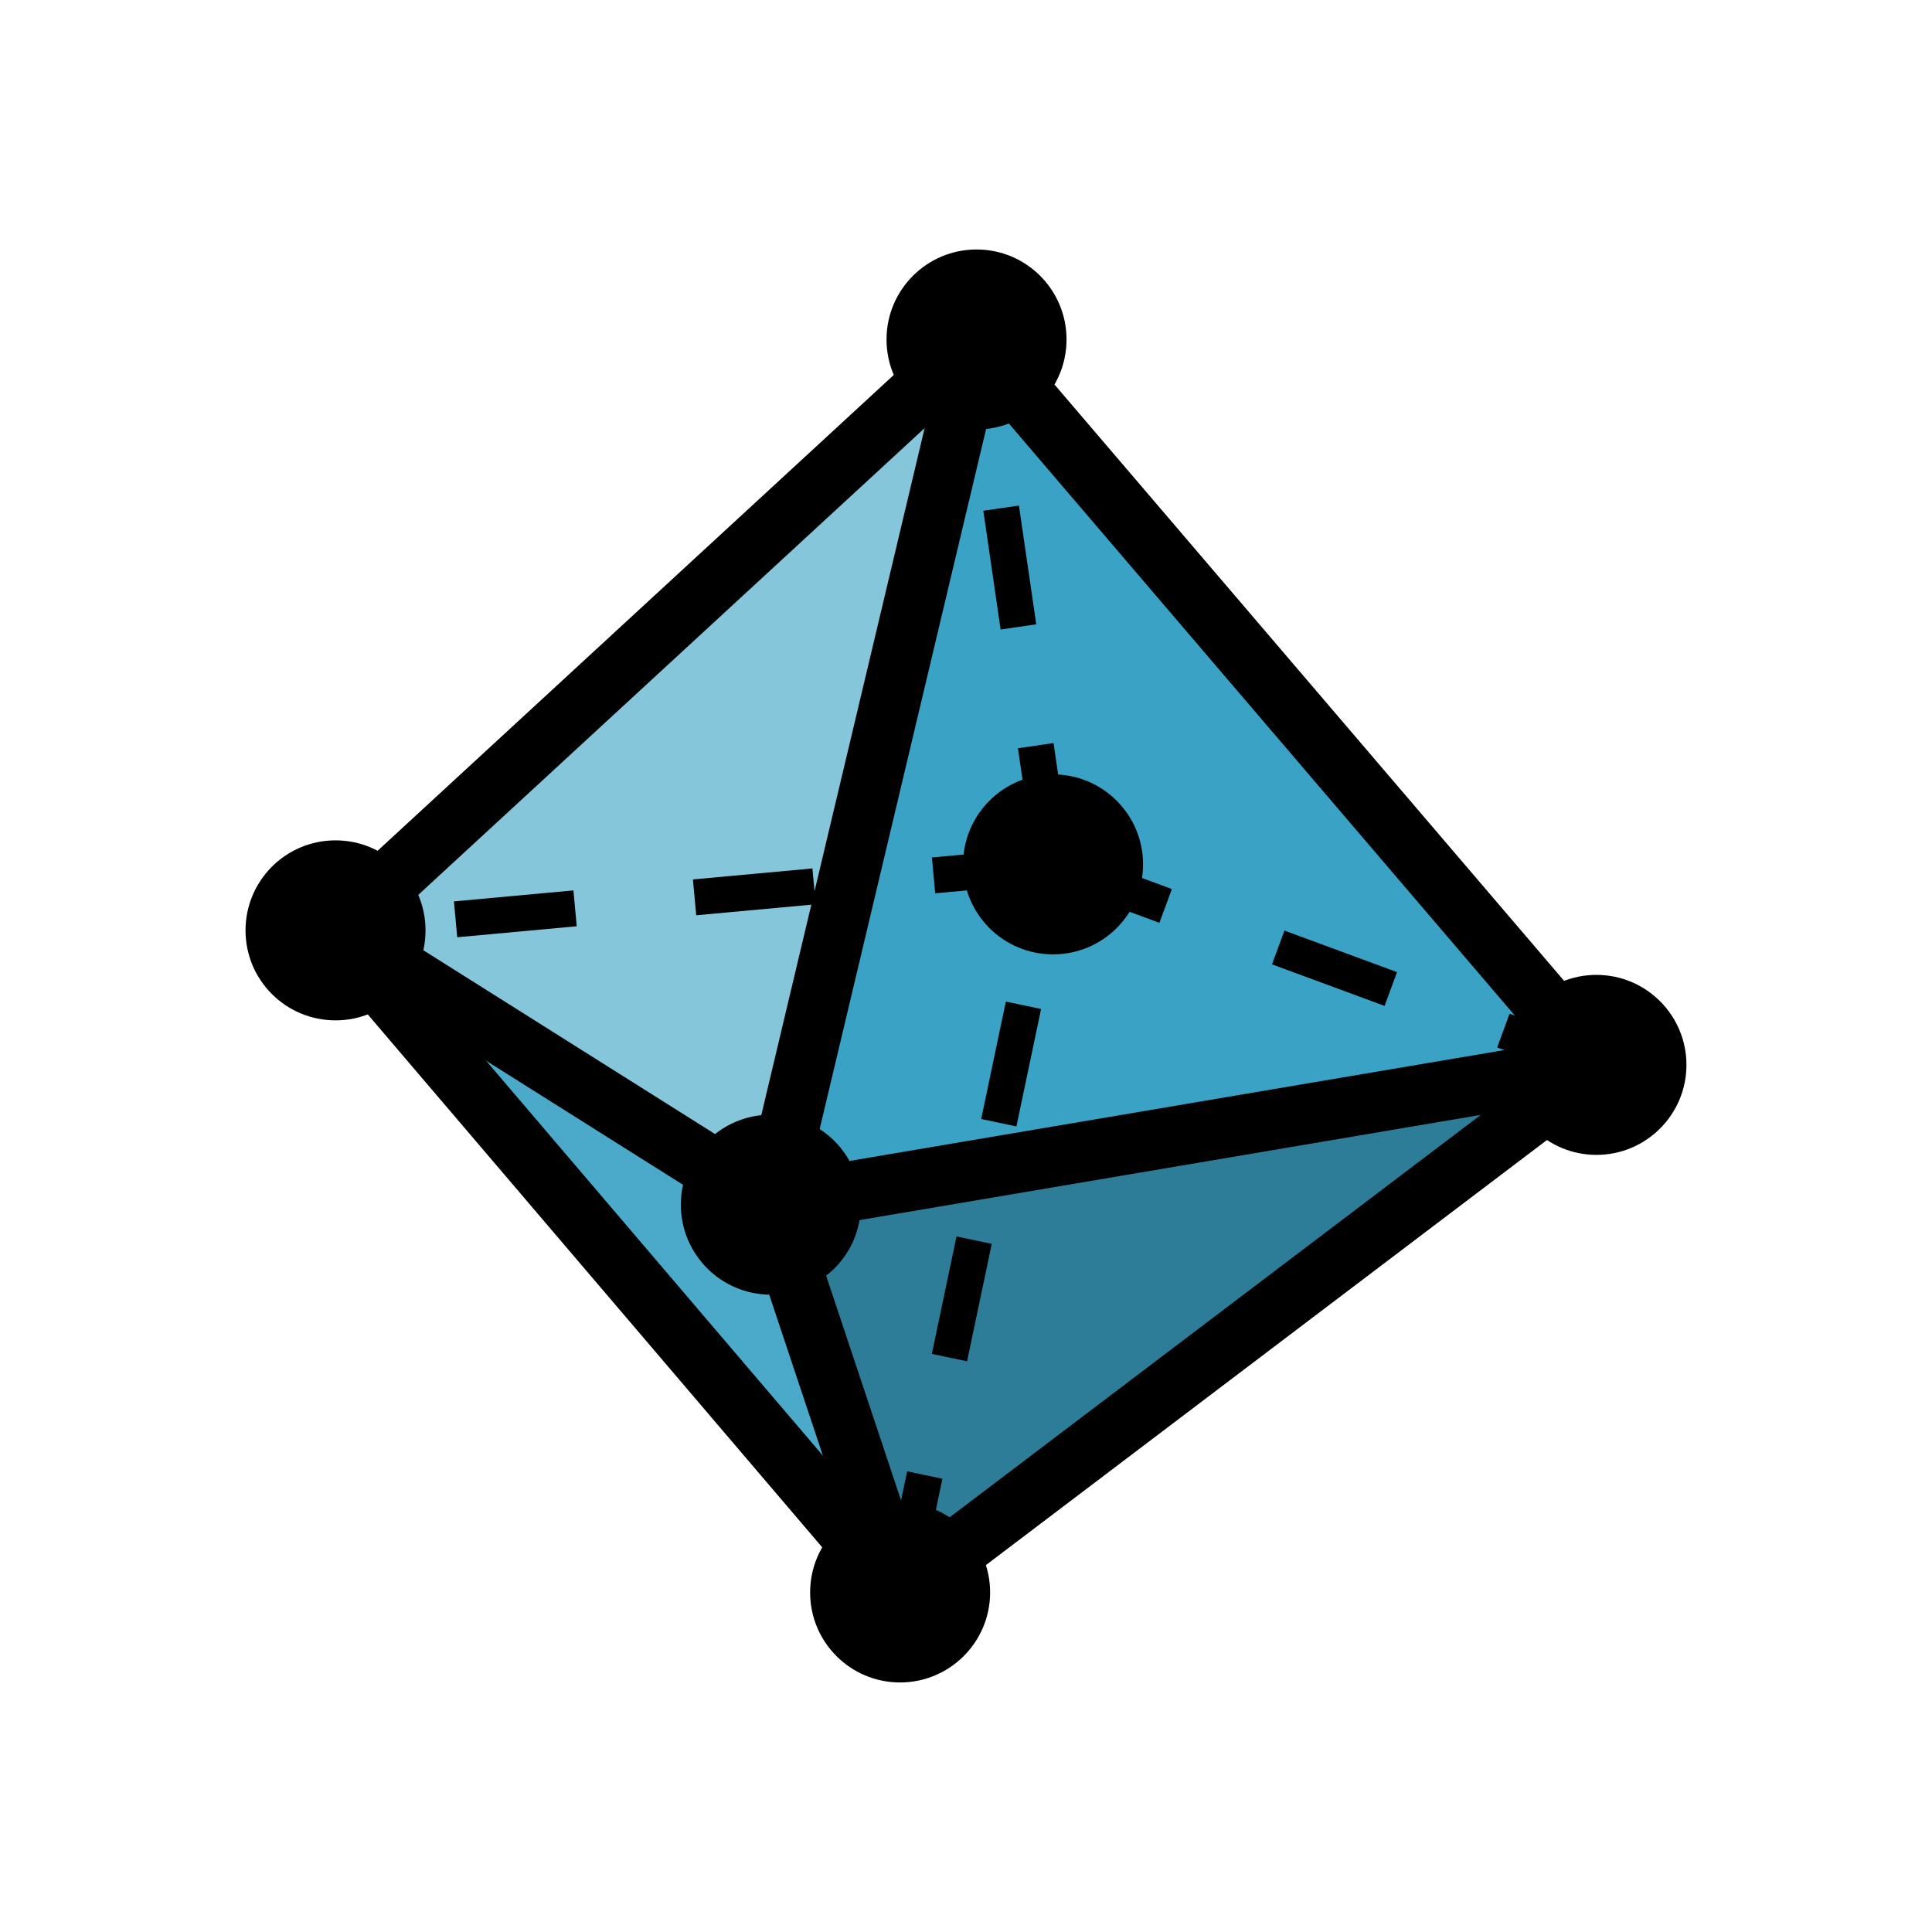
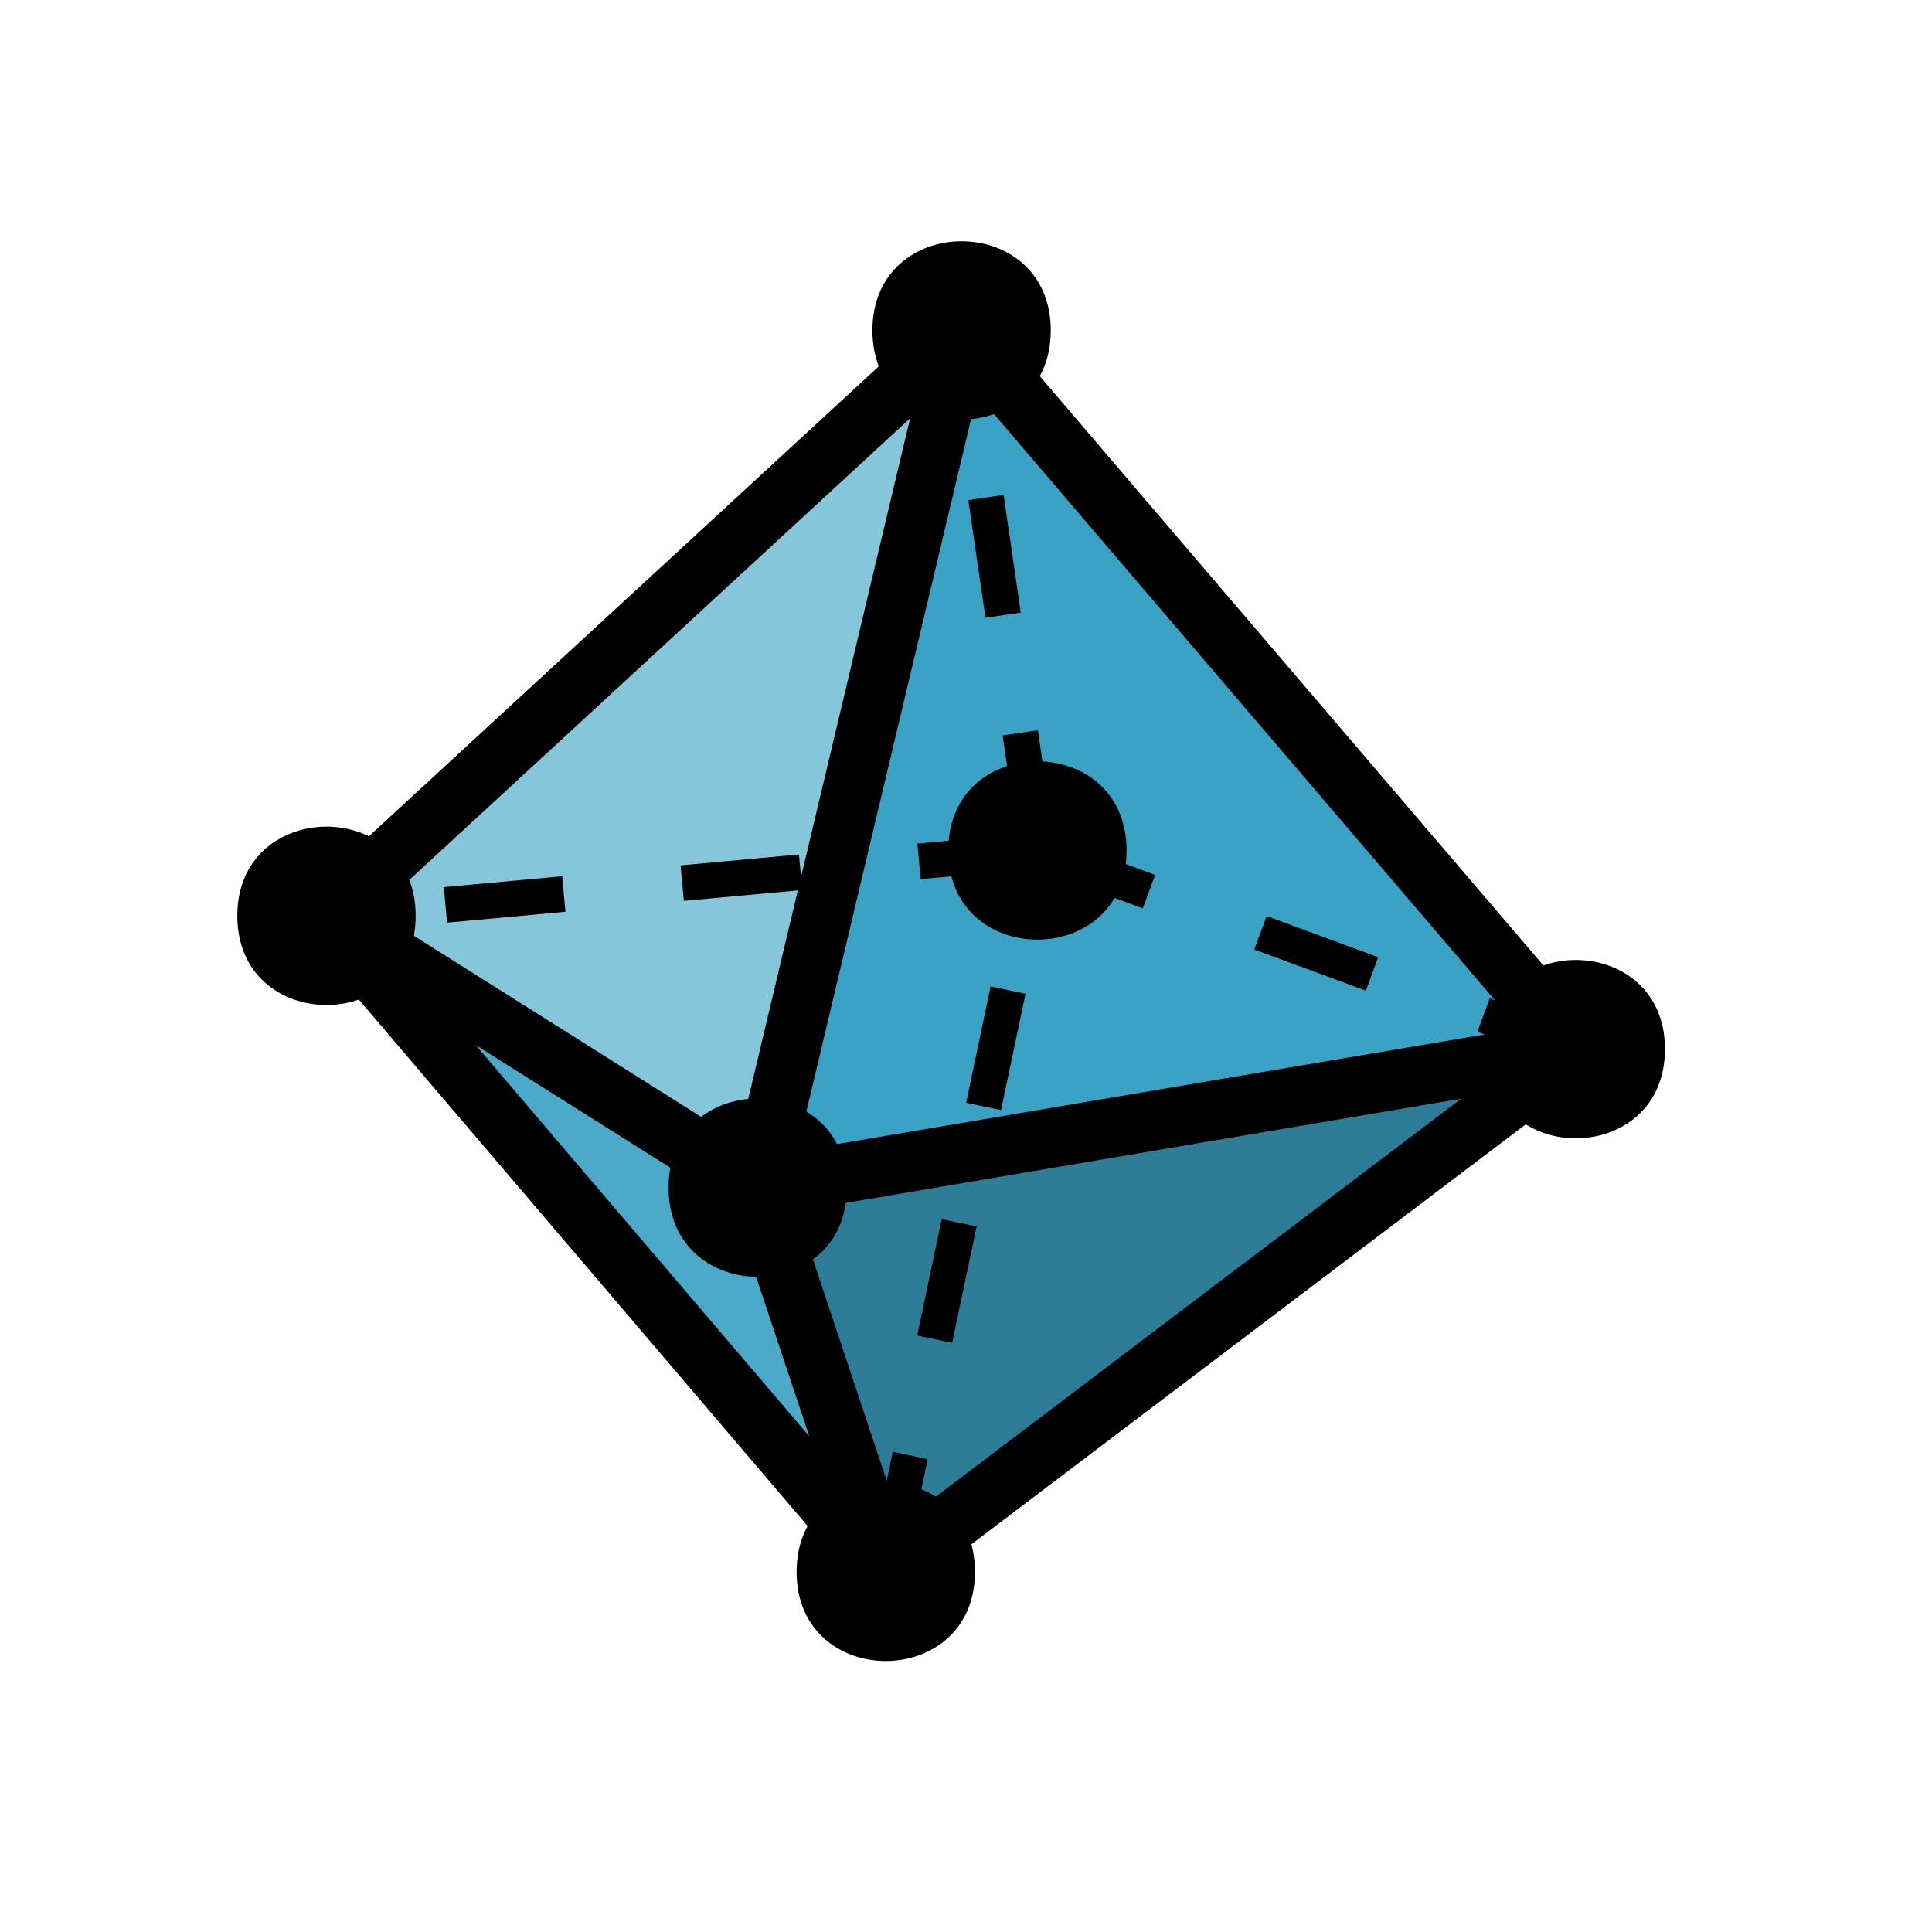
- <svg xmlns="http://www.w3.org/2000/svg" width="64.4pt" height="64.4pt" viewBox="0 0 64.4 64.4" version="1.1">
-   <defs>
-     <clipPath id="clip1">
-       <path d="M 0 0 L 64.398 0 L 64.398 64.398 L 0 64.398 Z M 0 0 " />
-     </clipPath>
-   </defs>
-   <g id="surface1">
-     <g clip-path="url(#clip1)" clip-rule="nonzero">
-       <path style=" stroke:none;fill-rule:evenodd;fill:rgb(100%,100%,100%);fill-opacity:1;" d="M 0.199 0.199 L 0.199 64.199 L 64.199 64.199 L 64.199 0.199 Z M 0.199 0.199 " />
-     </g>
-     <path style=" stroke:none;fill-rule:evenodd;fill:rgb(29.399%,66.699%,78.799%);fill-opacity:1;" d="M 25.695 40.156 L 30.004 53.082 L 11.184 31.012 Z M 25.695 40.156 " />
-     <path style=" stroke:none;fill-rule:evenodd;fill:rgb(17.999%,48.999%,59.599%);fill-opacity:1;" d="M 53.215 35.496 L 30.004 53.082 L 25.695 40.156 Z M 53.215 35.496 " />
-     <path style=" stroke:none;fill-rule:evenodd;fill:rgb(22.699%,63.899%,77.299%);fill-opacity:1;" d="M 25.695 40.156 L 32.551 11.316 L 53.215 35.496 Z M 25.695 40.156 " />
-     <path style=" stroke:none;fill-rule:evenodd;fill:rgb(52.499%,77.599%,85.899%);fill-opacity:1;" d="M 11.184 31.012 L 32.551 11.316 L 25.695 40.156 Z M 11.184 31.012 " />
-     <path style=" stroke:none;fill-rule:evenodd;fill:rgb(0%,0%,0%);fill-opacity:1;" d="M 35.551 11.316 C 35.551 9.66 34.211 8.316 32.551 8.316 C 30.895 8.316 29.551 9.66 29.551 11.316 C 29.551 12.973 30.895 14.316 32.551 14.316 C 34.211 14.316 35.551 12.973 35.551 11.316 " />
-     <path style=" stroke:none;fill-rule:evenodd;fill:rgb(0%,0%,0%);fill-opacity:1;" d="M 56.215 35.496 C 56.215 33.84 54.871 32.496 53.215 32.496 C 51.559 32.496 50.215 33.84 50.215 35.496 C 50.215 37.152 51.559 38.496 53.215 38.496 C 54.871 38.496 56.215 37.152 56.215 35.496 " />
-     <path style=" stroke:none;fill-rule:evenodd;fill:rgb(0%,0%,0%);fill-opacity:1;" d="M 38.102 28.812 C 38.102 27.156 36.758 25.812 35.102 25.812 C 33.445 25.812 32.102 27.156 32.102 28.812 C 32.102 30.473 33.445 31.812 35.102 31.812 C 36.758 31.812 38.102 30.473 38.102 28.812 " />
-     <path style=" stroke:none;fill-rule:evenodd;fill:rgb(0%,0%,0%);fill-opacity:1;" d="M 28.695 40.156 C 28.695 38.5 27.352 37.156 25.695 37.156 C 24.035 37.156 22.695 38.5 22.695 40.156 C 22.695 41.812 24.035 43.156 25.695 43.156 C 27.352 43.156 28.695 41.812 28.695 40.156 " />
-     <path style=" stroke:none;fill-rule:evenodd;fill:rgb(0%,0%,0%);fill-opacity:1;" d="M 14.184 31.012 C 14.184 29.355 12.844 28.012 11.184 28.012 C 9.527 28.012 8.184 29.355 8.184 31.012 C 8.184 32.672 9.527 34.012 11.184 34.012 C 12.844 34.012 14.184 32.672 14.184 31.012 " />
-     <path style=" stroke:none;fill-rule:evenodd;fill:rgb(0%,0%,0%);fill-opacity:1;" d="M 33.004 53.082 C 33.004 51.426 31.656 50.082 30.004 50.082 C 28.344 50.082 27.004 51.426 27.004 53.082 C 27.004 54.738 28.344 56.082 30.004 56.082 C 31.656 56.082 33.004 54.738 33.004 53.082 " />
-     <path style="fill:none;stroke-width:2;stroke-linecap:butt;stroke-linejoin:round;stroke:rgb(0%,0%,0%);stroke-opacity:1;stroke-miterlimit:10;" d="M 234.984 497.188 L 256.351 516.884 " transform="matrix(1,0,0,-1,-223.8,528.2)" />
-     <path style="fill:none;stroke-width:2;stroke-linecap:butt;stroke-linejoin:round;stroke:rgb(0%,0%,0%);stroke-opacity:1;stroke-miterlimit:10;" d="M 256.351 516.884 L 277.015 492.704 " transform="matrix(1,0,0,-1,-223.8,528.2)" />
-     <path style="fill:none;stroke-width:2;stroke-linecap:butt;stroke-linejoin:round;stroke:rgb(0%,0%,0%);stroke-opacity:1;stroke-miterlimit:10;" d="M 277.015 492.704 L 249.495 488.044 " transform="matrix(1,0,0,-1,-223.8,528.2)" />
-     <path style="fill:none;stroke-width:2;stroke-linecap:butt;stroke-linejoin:round;stroke:rgb(0%,0%,0%);stroke-opacity:1;stroke-miterlimit:10;" d="M 249.495 488.044 L 256.351 516.884 " transform="matrix(1,0,0,-1,-223.8,528.2)" />
-     <path style="fill:none;stroke-width:2;stroke-linecap:butt;stroke-linejoin:round;stroke:rgb(0%,0%,0%);stroke-opacity:1;stroke-miterlimit:10;" d="M 249.495 488.044 L 234.984 497.188 " transform="matrix(1,0,0,-1,-223.8,528.2)" />
-     <path style="fill:none;stroke-width:2;stroke-linecap:butt;stroke-linejoin:round;stroke:rgb(0%,0%,0%);stroke-opacity:1;stroke-miterlimit:10;" d="M 234.984 497.188 L 253.804 475.118 " transform="matrix(1,0,0,-1,-223.8,528.2)" />
-     <path style="fill:none;stroke-width:2;stroke-linecap:butt;stroke-linejoin:round;stroke:rgb(0%,0%,0%);stroke-opacity:1;stroke-miterlimit:10;" d="M 253.804 475.118 L 249.495 488.044 " transform="matrix(1,0,0,-1,-223.8,528.2)" />
-     <path style="fill:none;stroke-width:2;stroke-linecap:butt;stroke-linejoin:round;stroke:rgb(0%,0%,0%);stroke-opacity:1;stroke-miterlimit:10;" d="M 253.804 475.118 L 277.015 492.704 " transform="matrix(1,0,0,-1,-223.8,528.2)" />
-     <path style="fill:none;stroke-width:1.2;stroke-linecap:butt;stroke-linejoin:round;stroke:rgb(0%,0%,0%);stroke-opacity:1;stroke-dasharray:4;stroke-miterlimit:10;" d="M 253.804 475.118 L 258.902 499.387 " transform="matrix(1,0,0,-1,-223.8,528.2)" />
-     <path style="fill:none;stroke-width:1.2;stroke-linecap:butt;stroke-linejoin:round;stroke:rgb(0%,0%,0%);stroke-opacity:1;stroke-dasharray:4;stroke-miterlimit:10;" d="M 258.902 499.387 L 277.015 492.704 " transform="matrix(1,0,0,-1,-223.8,528.2)" />
-     <path style="fill:none;stroke-width:1.2;stroke-linecap:butt;stroke-linejoin:round;stroke:rgb(0%,0%,0%);stroke-opacity:1;stroke-dasharray:4;stroke-miterlimit:10;" d="M 258.902 499.387 L 256.351 516.884 " transform="matrix(1,0,0,-1,-223.8,528.2)" />
-     <path style="fill:none;stroke-width:1.2;stroke-linecap:butt;stroke-linejoin:round;stroke:rgb(0%,0%,0%);stroke-opacity:1;stroke-dasharray:4;stroke-miterlimit:10;" d="M 258.902 499.387 L 234.984 497.188 " transform="matrix(1,0,0,-1,-223.8,528.2)" />
+ <svg xmlns="http://www.w3.org/2000/svg" width="65pt" height="65pt" viewBox="0 0 65 65" version="1.1">
+   <g id="surface127593">
+     <path style=" stroke:none;fill-rule:evenodd;fill:rgb(29.4%,66.7%,78.8%);fill-opacity:1;" d="M 25.492 39.957 L 29.801 52.883 L 10.984 30.812 Z M 25.492 39.957 " />
+     <path style=" stroke:none;fill-rule:evenodd;fill:rgb(18%,49%,59.6%);fill-opacity:1;" d="M 53.016 35.297 L 29.801 52.883 L 25.492 39.957 Z M 53.016 35.297 " />
+     <path style=" stroke:none;fill-rule:evenodd;fill:rgb(22.7%,63.9%,77.3%);fill-opacity:1;" d="M 25.492 39.957 L 32.352 11.117 L 53.016 35.297 Z M 25.492 39.957 " />
+     <path style=" stroke:none;fill-rule:evenodd;fill:rgb(52.5%,77.6%,85.9%);fill-opacity:1;" d="M 10.984 30.812 L 32.352 11.117 L 25.492 39.957 Z M 10.984 30.812 " />
+     <path style=" stroke:none;fill-rule:evenodd;fill:rgb(0%,0%,0%);fill-opacity:1;" d="M 35.352 11.117 C 35.352 7.117 29.352 7.117 29.352 11.117 C 29.352 15.117 35.352 15.117 35.352 11.117 Z M 35.352 11.117 " />
+     <path style=" stroke:none;fill-rule:evenodd;fill:rgb(0%,0%,0%);fill-opacity:1;" d="M 56.016 35.297 C 56.016 31.297 50.016 31.297 50.016 35.297 C 50.016 39.297 56.016 39.297 56.016 35.297 Z M 56.016 35.297 " />
+     <path style=" stroke:none;fill-rule:evenodd;fill:rgb(0%,0%,0%);fill-opacity:1;" d="M 37.902 28.613 C 37.902 24.613 31.902 24.613 31.902 28.613 C 31.902 32.613 37.902 32.613 37.902 28.613 Z M 37.902 28.613 " />
+     <path style=" stroke:none;fill-rule:evenodd;fill:rgb(0%,0%,0%);fill-opacity:1;" d="M 28.492 39.957 C 28.492 35.957 22.492 35.957 22.492 39.957 C 22.492 43.957 28.492 43.957 28.492 39.957 Z M 28.492 39.957 " />
+     <path style=" stroke:none;fill-rule:evenodd;fill:rgb(0%,0%,0%);fill-opacity:1;" d="M 13.984 30.812 C 13.984 26.812 7.984 26.812 7.984 30.812 C 7.984 34.812 13.984 34.812 13.984 30.812 Z M 13.984 30.812 " />
+     <path style=" stroke:none;fill-rule:evenodd;fill:rgb(0%,0%,0%);fill-opacity:1;" d="M 32.801 52.883 C 32.801 48.883 26.801 48.883 26.801 52.883 C 26.801 56.883 32.801 56.883 32.801 52.883 Z M 32.801 52.883 " />
+     <path style="fill:none;stroke-width:2;stroke-linecap:butt;stroke-linejoin:round;stroke:rgb(0%,0%,0%);stroke-opacity:1;stroke-miterlimit:10;" d="M 234.984 497.188 L 256.352 516.883 " transform="matrix(1,0,0,-1,-224,528)" />
+     <path style="fill:none;stroke-width:2;stroke-linecap:butt;stroke-linejoin:round;stroke:rgb(0%,0%,0%);stroke-opacity:1;stroke-miterlimit:10;" d="M 256.352 516.883 L 277.016 492.703 " transform="matrix(1,0,0,-1,-224,528)" />
+     <path style="fill:none;stroke-width:2;stroke-linecap:butt;stroke-linejoin:round;stroke:rgb(0%,0%,0%);stroke-opacity:1;stroke-miterlimit:10;" d="M 277.016 492.703 L 249.492 488.043 " transform="matrix(1,0,0,-1,-224,528)" />
+     <path style="fill:none;stroke-width:2;stroke-linecap:butt;stroke-linejoin:round;stroke:rgb(0%,0%,0%);stroke-opacity:1;stroke-miterlimit:10;" d="M 249.492 488.043 L 256.352 516.883 " transform="matrix(1,0,0,-1,-224,528)" />
+     <path style="fill:none;stroke-width:2;stroke-linecap:butt;stroke-linejoin:round;stroke:rgb(0%,0%,0%);stroke-opacity:1;stroke-miterlimit:10;" d="M 249.492 488.043 L 234.984 497.188 " transform="matrix(1,0,0,-1,-224,528)" />
+     <path style="fill:none;stroke-width:2;stroke-linecap:butt;stroke-linejoin:round;stroke:rgb(0%,0%,0%);stroke-opacity:1;stroke-miterlimit:10;" d="M 234.984 497.188 L 253.801 475.117 " transform="matrix(1,0,0,-1,-224,528)" />
+     <path style="fill:none;stroke-width:2;stroke-linecap:butt;stroke-linejoin:round;stroke:rgb(0%,0%,0%);stroke-opacity:1;stroke-miterlimit:10;" d="M 253.801 475.117 L 249.492 488.043 " transform="matrix(1,0,0,-1,-224,528)" />
+     <path style="fill:none;stroke-width:2;stroke-linecap:butt;stroke-linejoin:round;stroke:rgb(0%,0%,0%);stroke-opacity:1;stroke-miterlimit:10;" d="M 253.801 475.117 L 277.016 492.703 " transform="matrix(1,0,0,-1,-224,528)" />
+     <path style="fill:none;stroke-width:1.2;stroke-linecap:butt;stroke-linejoin:round;stroke:rgb(0%,0%,0%);stroke-opacity:1;stroke-dasharray:4;stroke-miterlimit:10;" d="M 253.801 475.117 L 258.902 499.387 " transform="matrix(1,0,0,-1,-224,528)" />
+     <path style="fill:none;stroke-width:1.2;stroke-linecap:butt;stroke-linejoin:round;stroke:rgb(0%,0%,0%);stroke-opacity:1;stroke-dasharray:4;stroke-miterlimit:10;" d="M 258.902 499.387 L 277.016 492.703 " transform="matrix(1,0,0,-1,-224,528)" />
+     <path style="fill:none;stroke-width:1.2;stroke-linecap:butt;stroke-linejoin:round;stroke:rgb(0%,0%,0%);stroke-opacity:1;stroke-dasharray:4;stroke-miterlimit:10;" d="M 258.902 499.387 L 256.352 516.883 " transform="matrix(1,0,0,-1,-224,528)" />
+     <path style="fill:none;stroke-width:1.2;stroke-linecap:butt;stroke-linejoin:round;stroke:rgb(0%,0%,0%);stroke-opacity:1;stroke-dasharray:4;stroke-miterlimit:10;" d="M 258.902 499.387 L 234.984 497.188 " transform="matrix(1,0,0,-1,-224,528)" />
  </g>
</svg>
